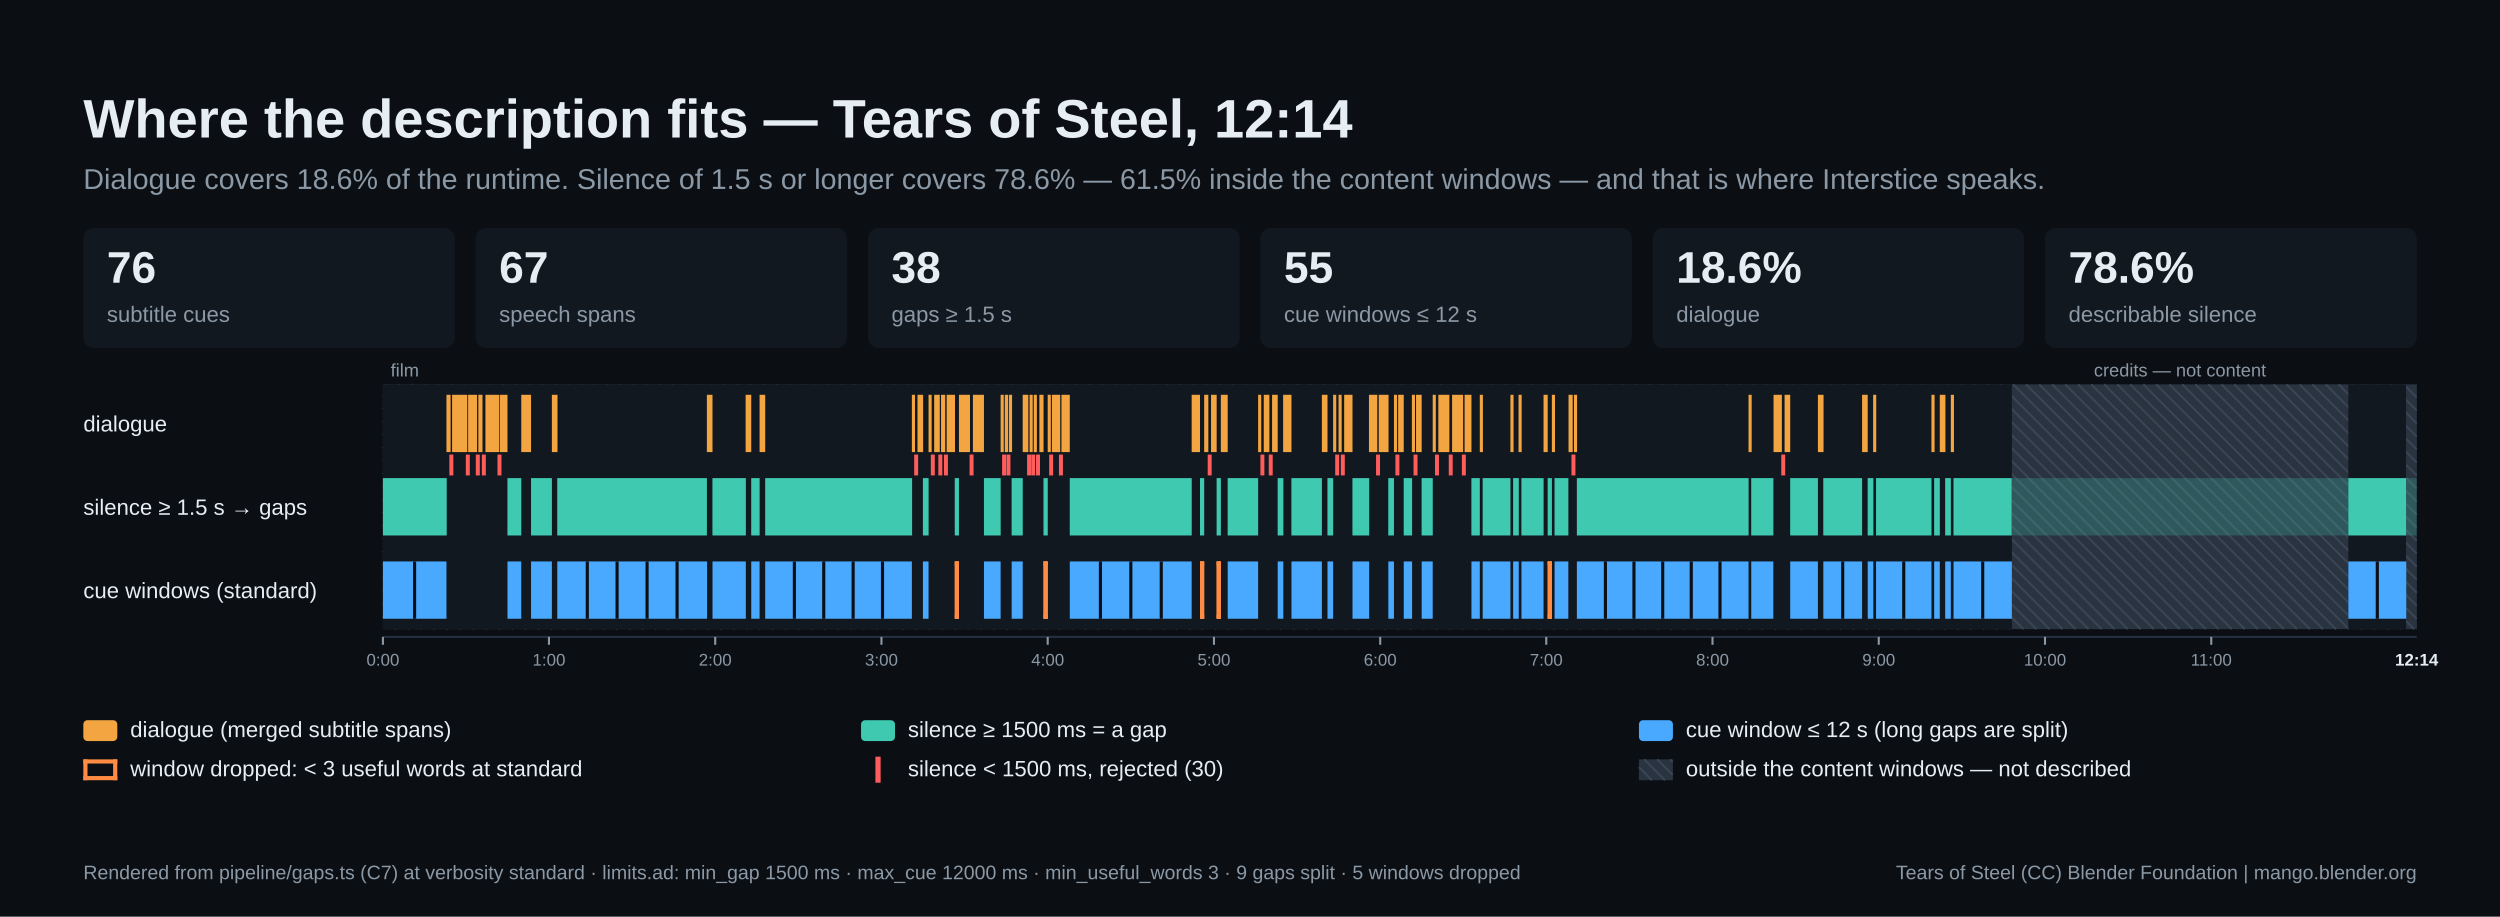
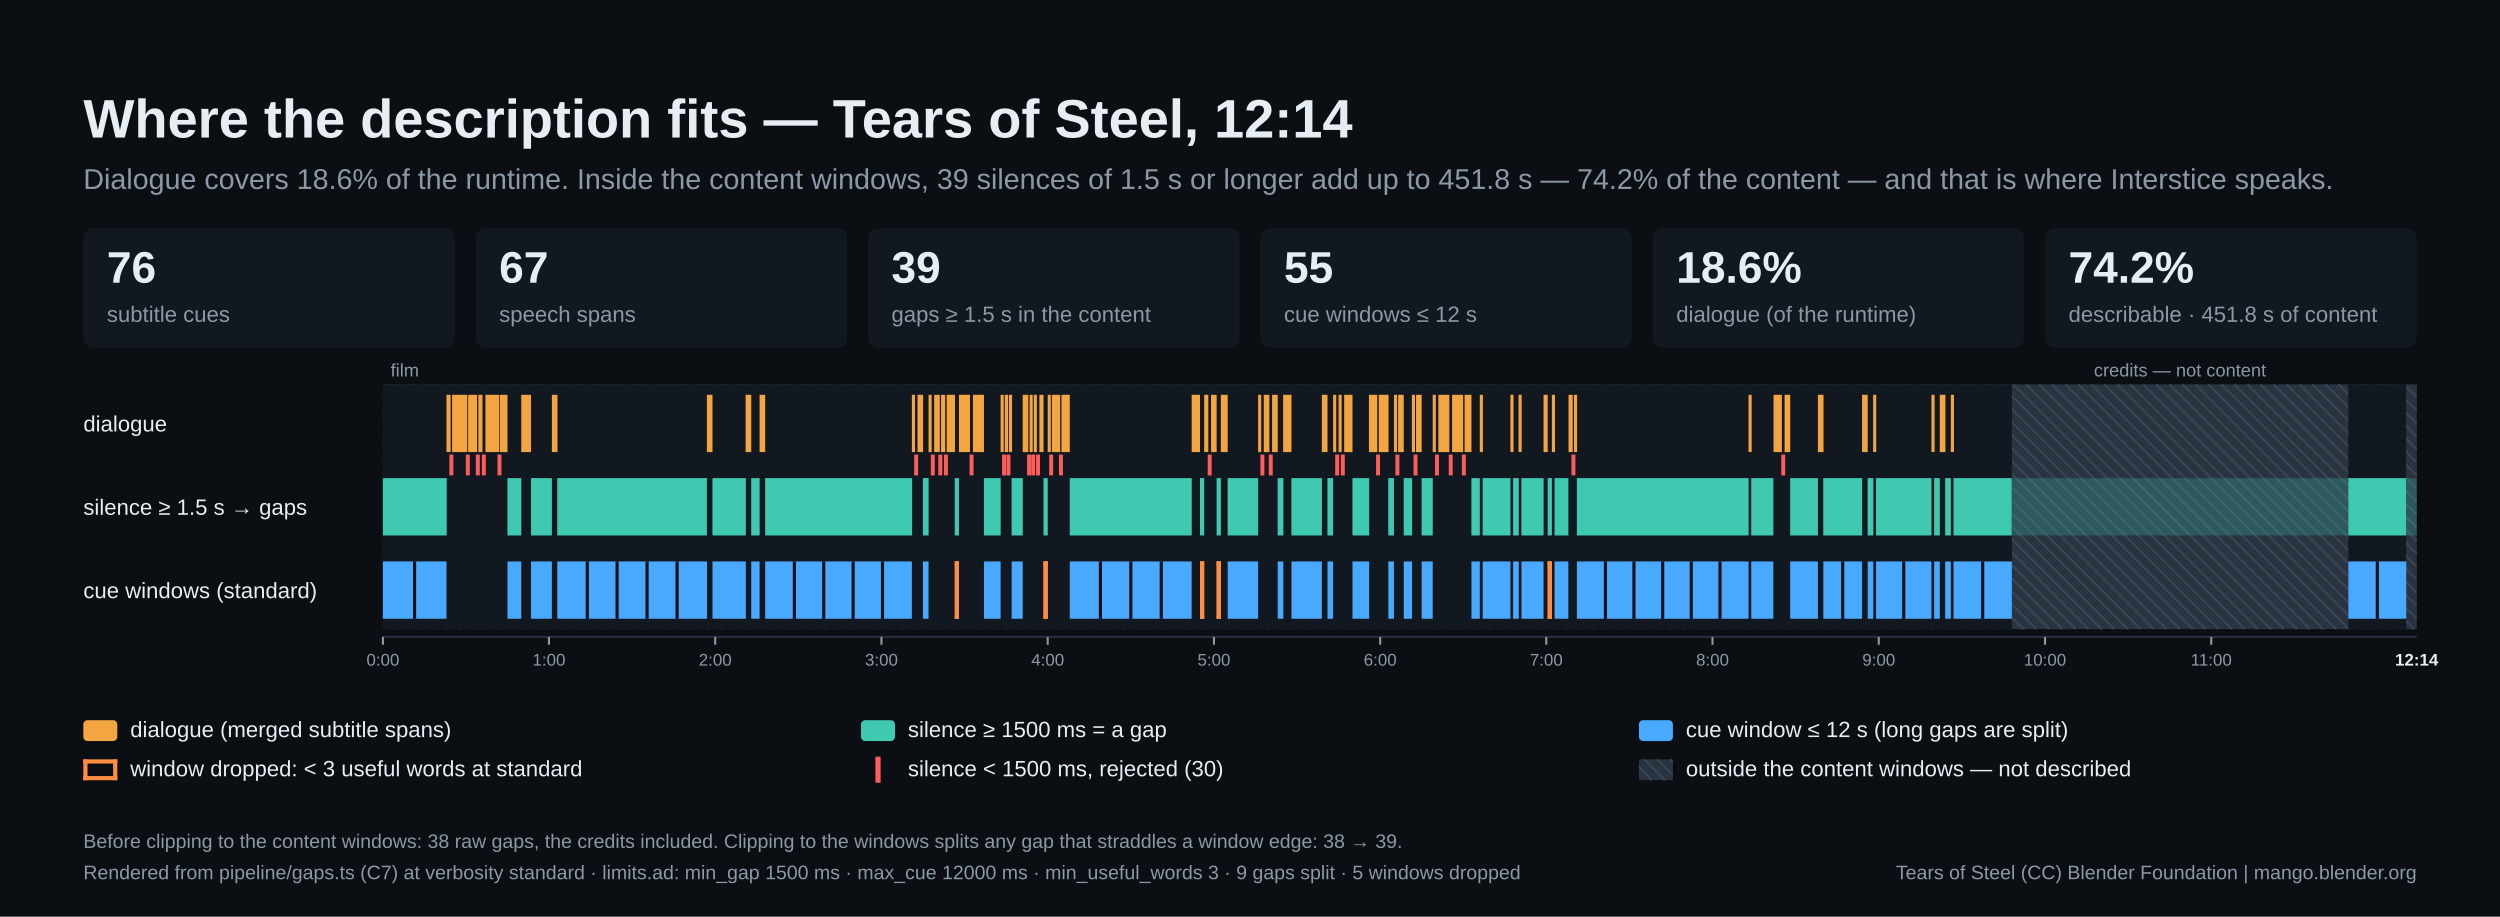
<svg xmlns="http://www.w3.org/2000/svg" width="1200" height="440" viewBox="0 0 1200 440">
  <rect x="0" y="0" width="1200" height="440" fill="#0b0f14" />
  <text x="40" y="66" font-family="Arial" font-size="26" font-weight="700" text-anchor="start" fill="#e6edf3">Where the description fits — Tears of Steel, 12:14</text>
-   <text x="40" y="90.7" font-family="Arial" font-size="13.75" font-weight="400" text-anchor="start" fill="#8b98a5">Dialogue covers 18.6% of the runtime. Silence of 1.5 s or longer covers 78.6% — 61.5% inside the content windows — and that is where Interstice speaks.</text>
+   <text x="40" y="90.7" font-family="Arial" font-size="13.75" font-weight="400" text-anchor="start" fill="#8b98a5">Dialogue covers 18.6% of the runtime. Inside the content windows, 39 silences of 1.5 s or longer add up to 451.8 s — 74.2% of the content — and that is where Interstice speaks.</text>
  <rect x="40" y="109.5" width="178.3" height="57.5" fill="#121820" rx="5" />
  <text x="51.3" y="135.7" font-family="Arial" font-size="21.25" font-weight="700" text-anchor="start" fill="#e6edf3">76</text>
  <text x="51.3" y="154.5" font-family="Arial" font-size="10.625" font-weight="400" text-anchor="start" fill="#8b98a5">subtitle cues</text>
  <rect x="228.3" y="109.5" width="178.3" height="57.5" fill="#121820" rx="5" />
  <text x="239.6" y="135.7" font-family="Arial" font-size="21.25" font-weight="700" text-anchor="start" fill="#e6edf3">67</text>
  <text x="239.6" y="154.5" font-family="Arial" font-size="10.625" font-weight="400" text-anchor="start" fill="#8b98a5">speech spans</text>
  <rect x="416.7" y="109.5" width="178.3" height="57.5" fill="#121820" rx="5" />
-   <text x="427.9" y="135.7" font-family="Arial" font-size="21.25" font-weight="700" text-anchor="start" fill="#e6edf3">38</text>
-   <text x="427.9" y="154.5" font-family="Arial" font-size="10.625" font-weight="400" text-anchor="start" fill="#8b98a5">gaps ≥ 1.5 s</text>
+   <text x="427.9" y="135.7" font-family="Arial" font-size="21.25" font-weight="700" text-anchor="start" fill="#e6edf3">39</text>
+   <text x="427.9" y="154.5" font-family="Arial" font-size="10.625" font-weight="400" text-anchor="start" fill="#8b98a5">gaps ≥ 1.5 s in the content</text>
  <rect x="605" y="109.5" width="178.3" height="57.5" fill="#121820" rx="5" />
  <text x="616.3" y="135.7" font-family="Arial" font-size="21.25" font-weight="700" text-anchor="start" fill="#e6edf3">55</text>
  <text x="616.3" y="154.5" font-family="Arial" font-size="10.625" font-weight="400" text-anchor="start" fill="#8b98a5">cue windows ≤ 12 s</text>
  <rect x="793.3" y="109.5" width="178.3" height="57.5" fill="#121820" rx="5" />
  <text x="804.6" y="135.7" font-family="Arial" font-size="21.25" font-weight="700" text-anchor="start" fill="#e6edf3">18.6%</text>
-   <text x="804.6" y="154.5" font-family="Arial" font-size="10.625" font-weight="400" text-anchor="start" fill="#8b98a5">dialogue</text>
+   <text x="804.6" y="154.5" font-family="Arial" font-size="10.625" font-weight="400" text-anchor="start" fill="#8b98a5">dialogue (of the runtime)</text>
  <rect x="981.7" y="109.5" width="178.3" height="57.5" fill="#121820" rx="5" />
-   <text x="992.9" y="135.7" font-family="Arial" font-size="21.25" font-weight="700" text-anchor="start" fill="#e6edf3">78.6%</text>
-   <text x="992.9" y="154.5" font-family="Arial" font-size="10.625" font-weight="400" text-anchor="start" fill="#8b98a5">describable silence</text>
+   <text x="992.9" y="135.7" font-family="Arial" font-size="21.25" font-weight="700" text-anchor="start" fill="#e6edf3">74.2%</text>
+   <text x="992.9" y="154.5" font-family="Arial" font-size="10.625" font-weight="400" text-anchor="start" fill="#8b98a5">describable · 451.8 s of content</text>
  <g>
    <g>
      <rect x="183.8" y="184.5" width="976.3" height="117.5" fill="#2a3340" />
      <line x1="183.8" y1="295.7" x2="190" y2="302" stroke="#3a4656" stroke-width="0.938" />
      <line x1="183.8" y1="289.5" x2="196.3" y2="302" stroke="#3a4656" stroke-width="0.938" />
      <line x1="183.8" y1="283.2" x2="202.5" y2="302" stroke="#3a4656" stroke-width="0.938" />
      <line x1="183.8" y1="277" x2="208.8" y2="302" stroke="#3a4656" stroke-width="0.938" />
      <line x1="183.8" y1="270.7" x2="215" y2="302" stroke="#3a4656" stroke-width="0.938" />
      <line x1="183.8" y1="264.5" x2="221.3" y2="302" stroke="#3a4656" stroke-width="0.938" />
      <line x1="183.8" y1="258.2" x2="227.5" y2="302" stroke="#3a4656" stroke-width="0.938" />
      <line x1="183.8" y1="252" x2="233.8" y2="302" stroke="#3a4656" stroke-width="0.938" />
      <line x1="183.8" y1="245.7" x2="240" y2="302" stroke="#3a4656" stroke-width="0.938" />
      <line x1="183.8" y1="239.5" x2="246.3" y2="302" stroke="#3a4656" stroke-width="0.938" />
      <line x1="183.8" y1="233.2" x2="252.5" y2="302" stroke="#3a4656" stroke-width="0.938" />
      <line x1="183.8" y1="227" x2="258.8" y2="302" stroke="#3a4656" stroke-width="0.938" />
      <line x1="183.8" y1="220.7" x2="265" y2="302" stroke="#3a4656" stroke-width="0.938" />
      <line x1="183.8" y1="214.5" x2="271.3" y2="302" stroke="#3a4656" stroke-width="0.938" />
      <line x1="183.8" y1="208.2" x2="277.5" y2="302" stroke="#3a4656" stroke-width="0.938" />
      <line x1="183.8" y1="202" x2="283.8" y2="302" stroke="#3a4656" stroke-width="0.938" />
      <line x1="183.8" y1="195.7" x2="290" y2="302" stroke="#3a4656" stroke-width="0.938" />
      <line x1="183.8" y1="189.5" x2="296.3" y2="302" stroke="#3a4656" stroke-width="0.938" />
      <line x1="185" y1="184.5" x2="302.5" y2="302" stroke="#3a4656" stroke-width="0.938" />
      <line x1="191.3" y1="184.5" x2="308.8" y2="302" stroke="#3a4656" stroke-width="0.938" />
      <line x1="197.5" y1="184.5" x2="315" y2="302" stroke="#3a4656" stroke-width="0.938" />
      <line x1="203.8" y1="184.5" x2="321.3" y2="302" stroke="#3a4656" stroke-width="0.938" />
      <line x1="210" y1="184.5" x2="327.5" y2="302" stroke="#3a4656" stroke-width="0.938" />
      <line x1="216.3" y1="184.5" x2="333.8" y2="302" stroke="#3a4656" stroke-width="0.938" />
      <line x1="222.5" y1="184.5" x2="340" y2="302" stroke="#3a4656" stroke-width="0.938" />
      <line x1="228.8" y1="184.5" x2="346.3" y2="302" stroke="#3a4656" stroke-width="0.938" />
      <line x1="235" y1="184.5" x2="352.5" y2="302" stroke="#3a4656" stroke-width="0.938" />
      <line x1="241.3" y1="184.5" x2="358.8" y2="302" stroke="#3a4656" stroke-width="0.938" />
      <line x1="247.5" y1="184.5" x2="365" y2="302" stroke="#3a4656" stroke-width="0.938" />
      <line x1="253.8" y1="184.5" x2="371.3" y2="302" stroke="#3a4656" stroke-width="0.938" />
      <line x1="260" y1="184.5" x2="377.5" y2="302" stroke="#3a4656" stroke-width="0.938" />
      <line x1="266.3" y1="184.5" x2="383.8" y2="302" stroke="#3a4656" stroke-width="0.938" />
      <line x1="272.5" y1="184.5" x2="390" y2="302" stroke="#3a4656" stroke-width="0.938" />
      <line x1="278.8" y1="184.5" x2="396.3" y2="302" stroke="#3a4656" stroke-width="0.938" />
      <line x1="285" y1="184.5" x2="402.5" y2="302" stroke="#3a4656" stroke-width="0.938" />
      <line x1="291.3" y1="184.5" x2="408.8" y2="302" stroke="#3a4656" stroke-width="0.938" />
      <line x1="297.5" y1="184.5" x2="415" y2="302" stroke="#3a4656" stroke-width="0.938" />
      <line x1="303.8" y1="184.5" x2="421.3" y2="302" stroke="#3a4656" stroke-width="0.938" />
      <line x1="310" y1="184.5" x2="427.5" y2="302" stroke="#3a4656" stroke-width="0.938" />
      <line x1="316.3" y1="184.5" x2="433.8" y2="302" stroke="#3a4656" stroke-width="0.938" />
      <line x1="322.5" y1="184.5" x2="440" y2="302" stroke="#3a4656" stroke-width="0.938" />
      <line x1="328.8" y1="184.5" x2="446.3" y2="302" stroke="#3a4656" stroke-width="0.938" />
      <line x1="335" y1="184.5" x2="452.5" y2="302" stroke="#3a4656" stroke-width="0.938" />
      <line x1="341.3" y1="184.5" x2="458.8" y2="302" stroke="#3a4656" stroke-width="0.938" />
      <line x1="347.5" y1="184.5" x2="465" y2="302" stroke="#3a4656" stroke-width="0.938" />
      <line x1="353.8" y1="184.5" x2="471.3" y2="302" stroke="#3a4656" stroke-width="0.938" />
      <line x1="360" y1="184.5" x2="477.5" y2="302" stroke="#3a4656" stroke-width="0.938" />
      <line x1="366.3" y1="184.5" x2="483.8" y2="302" stroke="#3a4656" stroke-width="0.938" />
      <line x1="372.5" y1="184.5" x2="490" y2="302" stroke="#3a4656" stroke-width="0.938" />
      <line x1="378.8" y1="184.5" x2="496.3" y2="302" stroke="#3a4656" stroke-width="0.938" />
      <line x1="385" y1="184.5" x2="502.5" y2="302" stroke="#3a4656" stroke-width="0.938" />
      <line x1="391.3" y1="184.5" x2="508.8" y2="302" stroke="#3a4656" stroke-width="0.938" />
      <line x1="397.5" y1="184.5" x2="515" y2="302" stroke="#3a4656" stroke-width="0.938" />
      <line x1="403.8" y1="184.5" x2="521.3" y2="302" stroke="#3a4656" stroke-width="0.938" />
      <line x1="410" y1="184.5" x2="527.5" y2="302" stroke="#3a4656" stroke-width="0.938" />
      <line x1="416.3" y1="184.5" x2="533.8" y2="302" stroke="#3a4656" stroke-width="0.938" />
      <line x1="422.5" y1="184.5" x2="540" y2="302" stroke="#3a4656" stroke-width="0.938" />
      <line x1="428.8" y1="184.5" x2="546.3" y2="302" stroke="#3a4656" stroke-width="0.938" />
      <line x1="435" y1="184.5" x2="552.5" y2="302" stroke="#3a4656" stroke-width="0.938" />
      <line x1="441.3" y1="184.5" x2="558.8" y2="302" stroke="#3a4656" stroke-width="0.938" />
      <line x1="447.5" y1="184.5" x2="565" y2="302" stroke="#3a4656" stroke-width="0.938" />
      <line x1="453.8" y1="184.5" x2="571.3" y2="302" stroke="#3a4656" stroke-width="0.938" />
      <line x1="460" y1="184.5" x2="577.5" y2="302" stroke="#3a4656" stroke-width="0.938" />
      <line x1="466.3" y1="184.5" x2="583.8" y2="302" stroke="#3a4656" stroke-width="0.938" />
      <line x1="472.5" y1="184.5" x2="590" y2="302" stroke="#3a4656" stroke-width="0.938" />
      <line x1="478.8" y1="184.5" x2="596.3" y2="302" stroke="#3a4656" stroke-width="0.938" />
      <line x1="485" y1="184.5" x2="602.5" y2="302" stroke="#3a4656" stroke-width="0.938" />
      <line x1="491.3" y1="184.5" x2="608.8" y2="302" stroke="#3a4656" stroke-width="0.938" />
      <line x1="497.5" y1="184.5" x2="615" y2="302" stroke="#3a4656" stroke-width="0.938" />
      <line x1="503.8" y1="184.5" x2="621.3" y2="302" stroke="#3a4656" stroke-width="0.938" />
      <line x1="510" y1="184.5" x2="627.5" y2="302" stroke="#3a4656" stroke-width="0.938" />
      <line x1="516.3" y1="184.5" x2="633.8" y2="302" stroke="#3a4656" stroke-width="0.938" />
      <line x1="522.5" y1="184.5" x2="640" y2="302" stroke="#3a4656" stroke-width="0.938" />
      <line x1="528.8" y1="184.5" x2="646.3" y2="302" stroke="#3a4656" stroke-width="0.938" />
      <line x1="535" y1="184.5" x2="652.5" y2="302" stroke="#3a4656" stroke-width="0.938" />
      <line x1="541.3" y1="184.5" x2="658.8" y2="302" stroke="#3a4656" stroke-width="0.938" />
      <line x1="547.5" y1="184.5" x2="665" y2="302" stroke="#3a4656" stroke-width="0.938" />
      <line x1="553.8" y1="184.5" x2="671.3" y2="302" stroke="#3a4656" stroke-width="0.938" />
      <line x1="560" y1="184.5" x2="677.5" y2="302" stroke="#3a4656" stroke-width="0.938" />
      <line x1="566.3" y1="184.5" x2="683.8" y2="302" stroke="#3a4656" stroke-width="0.938" />
      <line x1="572.5" y1="184.5" x2="690" y2="302" stroke="#3a4656" stroke-width="0.938" />
      <line x1="578.8" y1="184.5" x2="696.3" y2="302" stroke="#3a4656" stroke-width="0.938" />
      <line x1="585" y1="184.5" x2="702.5" y2="302" stroke="#3a4656" stroke-width="0.938" />
      <line x1="591.3" y1="184.5" x2="708.8" y2="302" stroke="#3a4656" stroke-width="0.938" />
      <line x1="597.5" y1="184.5" x2="715" y2="302" stroke="#3a4656" stroke-width="0.938" />
      <line x1="603.8" y1="184.5" x2="721.3" y2="302" stroke="#3a4656" stroke-width="0.938" />
      <line x1="610" y1="184.5" x2="727.5" y2="302" stroke="#3a4656" stroke-width="0.938" />
      <line x1="616.3" y1="184.5" x2="733.8" y2="302" stroke="#3a4656" stroke-width="0.938" />
      <line x1="622.5" y1="184.5" x2="740" y2="302" stroke="#3a4656" stroke-width="0.938" />
      <line x1="628.8" y1="184.5" x2="746.3" y2="302" stroke="#3a4656" stroke-width="0.938" />
      <line x1="635" y1="184.5" x2="752.5" y2="302" stroke="#3a4656" stroke-width="0.938" />
      <line x1="641.3" y1="184.5" x2="758.8" y2="302" stroke="#3a4656" stroke-width="0.938" />
      <line x1="647.5" y1="184.5" x2="765" y2="302" stroke="#3a4656" stroke-width="0.938" />
      <line x1="653.8" y1="184.5" x2="771.3" y2="302" stroke="#3a4656" stroke-width="0.938" />
      <line x1="660" y1="184.5" x2="777.5" y2="302" stroke="#3a4656" stroke-width="0.938" />
      <line x1="666.3" y1="184.5" x2="783.8" y2="302" stroke="#3a4656" stroke-width="0.938" />
      <line x1="672.5" y1="184.5" x2="790" y2="302" stroke="#3a4656" stroke-width="0.938" />
      <line x1="678.8" y1="184.5" x2="796.3" y2="302" stroke="#3a4656" stroke-width="0.938" />
      <line x1="685" y1="184.5" x2="802.5" y2="302" stroke="#3a4656" stroke-width="0.938" />
      <line x1="691.3" y1="184.5" x2="808.8" y2="302" stroke="#3a4656" stroke-width="0.938" />
      <line x1="697.5" y1="184.5" x2="815" y2="302" stroke="#3a4656" stroke-width="0.938" />
      <line x1="703.8" y1="184.5" x2="821.3" y2="302" stroke="#3a4656" stroke-width="0.938" />
      <line x1="710" y1="184.5" x2="827.5" y2="302" stroke="#3a4656" stroke-width="0.938" />
      <line x1="716.3" y1="184.5" x2="833.8" y2="302" stroke="#3a4656" stroke-width="0.938" />
      <line x1="722.5" y1="184.5" x2="840" y2="302" stroke="#3a4656" stroke-width="0.938" />
      <line x1="728.8" y1="184.5" x2="846.3" y2="302" stroke="#3a4656" stroke-width="0.938" />
      <line x1="735" y1="184.5" x2="852.5" y2="302" stroke="#3a4656" stroke-width="0.938" />
      <line x1="741.3" y1="184.5" x2="858.8" y2="302" stroke="#3a4656" stroke-width="0.938" />
      <line x1="747.5" y1="184.5" x2="865" y2="302" stroke="#3a4656" stroke-width="0.938" />
      <line x1="753.8" y1="184.5" x2="871.3" y2="302" stroke="#3a4656" stroke-width="0.938" />
      <line x1="760" y1="184.5" x2="877.5" y2="302" stroke="#3a4656" stroke-width="0.938" />
      <line x1="766.3" y1="184.5" x2="883.8" y2="302" stroke="#3a4656" stroke-width="0.938" />
      <line x1="772.5" y1="184.5" x2="890" y2="302" stroke="#3a4656" stroke-width="0.938" />
      <line x1="778.8" y1="184.5" x2="896.3" y2="302" stroke="#3a4656" stroke-width="0.938" />
      <line x1="785" y1="184.5" x2="902.5" y2="302" stroke="#3a4656" stroke-width="0.938" />
      <line x1="791.3" y1="184.5" x2="908.8" y2="302" stroke="#3a4656" stroke-width="0.938" />
      <line x1="797.5" y1="184.5" x2="915" y2="302" stroke="#3a4656" stroke-width="0.938" />
      <line x1="803.8" y1="184.5" x2="921.3" y2="302" stroke="#3a4656" stroke-width="0.938" />
      <line x1="810" y1="184.5" x2="927.5" y2="302" stroke="#3a4656" stroke-width="0.938" />
      <line x1="816.3" y1="184.5" x2="933.8" y2="302" stroke="#3a4656" stroke-width="0.938" />
      <line x1="822.5" y1="184.5" x2="940" y2="302" stroke="#3a4656" stroke-width="0.938" />
      <line x1="828.8" y1="184.5" x2="946.3" y2="302" stroke="#3a4656" stroke-width="0.938" />
      <line x1="835" y1="184.5" x2="952.5" y2="302" stroke="#3a4656" stroke-width="0.938" />
      <line x1="841.3" y1="184.5" x2="958.8" y2="302" stroke="#3a4656" stroke-width="0.938" />
      <line x1="847.5" y1="184.5" x2="965" y2="302" stroke="#3a4656" stroke-width="0.938" />
      <line x1="853.8" y1="184.5" x2="971.3" y2="302" stroke="#3a4656" stroke-width="0.938" />
      <line x1="860" y1="184.5" x2="977.5" y2="302" stroke="#3a4656" stroke-width="0.938" />
      <line x1="866.3" y1="184.5" x2="983.8" y2="302" stroke="#3a4656" stroke-width="0.938" />
      <line x1="872.5" y1="184.5" x2="990" y2="302" stroke="#3a4656" stroke-width="0.938" />
      <line x1="878.8" y1="184.5" x2="996.3" y2="302" stroke="#3a4656" stroke-width="0.938" />
      <line x1="885" y1="184.5" x2="1002.5" y2="302" stroke="#3a4656" stroke-width="0.938" />
      <line x1="891.3" y1="184.5" x2="1008.8" y2="302" stroke="#3a4656" stroke-width="0.938" />
      <line x1="897.5" y1="184.5" x2="1015" y2="302" stroke="#3a4656" stroke-width="0.938" />
      <line x1="903.8" y1="184.5" x2="1021.3" y2="302" stroke="#3a4656" stroke-width="0.938" />
      <line x1="910" y1="184.5" x2="1027.5" y2="302" stroke="#3a4656" stroke-width="0.938" />
      <line x1="916.3" y1="184.5" x2="1033.8" y2="302" stroke="#3a4656" stroke-width="0.938" />
      <line x1="922.5" y1="184.5" x2="1040" y2="302" stroke="#3a4656" stroke-width="0.938" />
      <line x1="928.8" y1="184.5" x2="1046.3" y2="302" stroke="#3a4656" stroke-width="0.938" />
      <line x1="935" y1="184.5" x2="1052.5" y2="302" stroke="#3a4656" stroke-width="0.938" />
      <line x1="941.3" y1="184.5" x2="1058.8" y2="302" stroke="#3a4656" stroke-width="0.938" />
      <line x1="947.5" y1="184.5" x2="1065" y2="302" stroke="#3a4656" stroke-width="0.938" />
      <line x1="953.8" y1="184.5" x2="1071.3" y2="302" stroke="#3a4656" stroke-width="0.938" />
      <line x1="960" y1="184.5" x2="1077.5" y2="302" stroke="#3a4656" stroke-width="0.938" />
      <line x1="966.3" y1="184.5" x2="1083.8" y2="302" stroke="#3a4656" stroke-width="0.938" />
      <line x1="972.5" y1="184.5" x2="1090" y2="302" stroke="#3a4656" stroke-width="0.938" />
      <line x1="978.8" y1="184.5" x2="1096.3" y2="302" stroke="#3a4656" stroke-width="0.938" />
      <line x1="985" y1="184.5" x2="1102.5" y2="302" stroke="#3a4656" stroke-width="0.938" />
      <line x1="991.3" y1="184.5" x2="1108.8" y2="302" stroke="#3a4656" stroke-width="0.938" />
      <line x1="997.5" y1="184.5" x2="1115" y2="302" stroke="#3a4656" stroke-width="0.938" />
      <line x1="1003.8" y1="184.5" x2="1121.3" y2="302" stroke="#3a4656" stroke-width="0.938" />
      <line x1="1010" y1="184.5" x2="1127.5" y2="302" stroke="#3a4656" stroke-width="0.938" />
      <line x1="1016.3" y1="184.5" x2="1133.8" y2="302" stroke="#3a4656" stroke-width="0.938" />
      <line x1="1022.5" y1="184.5" x2="1140" y2="302" stroke="#3a4656" stroke-width="0.938" />
      <line x1="1028.8" y1="184.5" x2="1146.3" y2="302" stroke="#3a4656" stroke-width="0.938" />
      <line x1="1035" y1="184.5" x2="1152.5" y2="302" stroke="#3a4656" stroke-width="0.938" />
      <line x1="1041.3" y1="184.5" x2="1158.8" y2="302" stroke="#3a4656" stroke-width="0.938" />
      <line x1="1047.5" y1="184.5" x2="1160" y2="297" stroke="#3a4656" stroke-width="0.938" />
      <line x1="1053.8" y1="184.5" x2="1160" y2="290.7" stroke="#3a4656" stroke-width="0.938" />
      <line x1="1060" y1="184.5" x2="1160" y2="284.5" stroke="#3a4656" stroke-width="0.938" />
      <line x1="1066.3" y1="184.5" x2="1160" y2="278.2" stroke="#3a4656" stroke-width="0.938" />
      <line x1="1072.5" y1="184.5" x2="1160" y2="272" stroke="#3a4656" stroke-width="0.938" />
      <line x1="1078.8" y1="184.5" x2="1160" y2="265.7" stroke="#3a4656" stroke-width="0.938" />
      <line x1="1085" y1="184.5" x2="1160" y2="259.5" stroke="#3a4656" stroke-width="0.938" />
      <line x1="1091.3" y1="184.5" x2="1160" y2="253.2" stroke="#3a4656" stroke-width="0.938" />
      <line x1="1097.5" y1="184.5" x2="1160" y2="247" stroke="#3a4656" stroke-width="0.938" />
      <line x1="1103.8" y1="184.5" x2="1160" y2="240.7" stroke="#3a4656" stroke-width="0.938" />
      <line x1="1110" y1="184.5" x2="1160" y2="234.5" stroke="#3a4656" stroke-width="0.938" />
      <line x1="1116.3" y1="184.5" x2="1160" y2="228.2" stroke="#3a4656" stroke-width="0.938" />
      <line x1="1122.5" y1="184.5" x2="1160" y2="222" stroke="#3a4656" stroke-width="0.938" />
      <line x1="1128.8" y1="184.5" x2="1160" y2="215.7" stroke="#3a4656" stroke-width="0.938" />
      <line x1="1135" y1="184.5" x2="1160" y2="209.5" stroke="#3a4656" stroke-width="0.938" />
      <line x1="1141.3" y1="184.5" x2="1160" y2="203.2" stroke="#3a4656" stroke-width="0.938" />
      <line x1="1147.5" y1="184.5" x2="1160" y2="197" stroke="#3a4656" stroke-width="0.938" />
      <line x1="1153.8" y1="184.5" x2="1160" y2="190.7" stroke="#3a4656" stroke-width="0.938" />
    </g>
    <rect x="183.8" y="184.5" width="781.9" height="117.5" fill="#121820" />
    <text x="187.5" y="180.7" font-family="Arial" font-size="8.75" font-weight="400" text-anchor="start" fill="#8b98a5">film</text>
    <rect x="1127.2" y="184.5" width="27.7" height="117.5" fill="#121820" />
    <text x="1046.4" y="180.7" font-family="Arial" font-size="8.75" font-weight="400" text-anchor="middle" fill="#8b98a5">credits — not content</text>
    <text x="40" y="207.1" font-family="Arial" font-size="10.625" font-weight="400" text-anchor="start" fill="#e6edf3">dialogue</text>
    <text x="40" y="247.1" font-family="Arial" font-size="10.625" font-weight="400" text-anchor="start" fill="#e6edf3">silence ≥ 1.5 s → gaps</text>
    <text x="40" y="287.1" font-family="Arial" font-size="10.625" font-weight="400" text-anchor="start" fill="#e6edf3">cue windows (standard)</text>
    <rect x="214.3" y="189.5" width="2" height="27.5" fill="#f2a541" />
    <rect x="217" y="189.5" width="7.3" height="27.5" fill="#f2a541" />
    <rect x="224.7" y="189.5" width="4.3" height="27.5" fill="#f2a541" />
    <rect x="229.6" y="189.5" width="2" height="27.5" fill="#f2a541" />
    <rect x="233" y="189.5" width="6.6" height="27.5" fill="#f2a541" />
    <rect x="239.9" y="189.5" width="3.7" height="27.5" fill="#f2a541" />
    <rect x="250.2" y="189.5" width="4.7" height="27.5" fill="#f2a541" />
    <rect x="264.9" y="189.5" width="2.7" height="27.5" fill="#f2a541" />
    <rect x="339.3" y="189.5" width="2.7" height="27.5" fill="#f2a541" />
    <rect x="357.9" y="189.5" width="2.7" height="27.5" fill="#f2a541" />
    <rect x="364.6" y="189.5" width="2.7" height="27.5" fill="#f2a541" />
    <rect x="437.7" y="189.5" width="1.5" height="27.5" fill="#f2a541" />
    <rect x="440.4" y="189.5" width="2.7" height="27.5" fill="#f2a541" />
    <rect x="445.7" y="189.5" width="1.5" height="27.5" fill="#f2a541" />
    <rect x="448.4" y="189.5" width="2.7" height="27.5" fill="#f2a541" />
    <rect x="451.7" y="189.5" width="2" height="27.5" fill="#f2a541" />
    <rect x="454.4" y="189.5" width="4" height="27.5" fill="#f2a541" />
    <rect x="460.3" y="189.5" width="5.3" height="27.5" fill="#f2a541" />
    <rect x="467" y="189.5" width="5.3" height="27.5" fill="#f2a541" />
    <rect x="480.3" y="189.5" width="1.5" height="27.5" fill="#f2a541" />
    <rect x="482.3" y="189.5" width="1.6" height="27.5" fill="#f2a541" />
    <rect x="484.3" y="189.5" width="1.5" height="27.5" fill="#f2a541" />
    <rect x="490.9" y="189.5" width="2.7" height="27.5" fill="#f2a541" />
    <rect x="494.2" y="189.5" width="1.5" height="27.5" fill="#f2a541" />
    <rect x="496.2" y="189.5" width="1.5" height="27.5" fill="#f2a541" />
    <rect x="498.9" y="189.5" width="2" height="27.5" fill="#f2a541" />
    <rect x="502.9" y="189.5" width="1.5" height="27.5" fill="#f2a541" />
    <rect x="504.9" y="189.5" width="4" height="27.5" fill="#f2a541" />
    <rect x="509.5" y="189.5" width="4" height="27.5" fill="#f2a541" />
    <rect x="572" y="189.5" width="4" height="27.5" fill="#f2a541" />
    <rect x="578" y="189.5" width="2" height="27.5" fill="#f2a541" />
    <rect x="581.3" y="189.5" width="2.7" height="27.5" fill="#f2a541" />
    <rect x="586" y="189.5" width="3.3" height="27.5" fill="#f2a541" />
    <rect x="603.9" y="189.5" width="1.5" height="27.5" fill="#f2a541" />
    <rect x="606.6" y="189.5" width="2.7" height="27.5" fill="#f2a541" />
    <rect x="610.6" y="189.5" width="2.7" height="27.5" fill="#f2a541" />
    <rect x="615.9" y="189.5" width="4" height="27.5" fill="#f2a541" />
    <rect x="634.5" y="189.5" width="2.7" height="27.5" fill="#f2a541" />
    <rect x="639.9" y="189.5" width="1.5" height="27.5" fill="#f2a541" />
    <rect x="642.5" y="189.5" width="1.5" height="27.5" fill="#f2a541" />
    <rect x="645.2" y="189.5" width="4" height="27.5" fill="#f2a541" />
    <rect x="657.1" y="189.5" width="4" height="27.5" fill="#f2a541" />
    <rect x="661.8" y="189.5" width="4.7" height="27.5" fill="#f2a541" />
    <rect x="669.1" y="189.5" width="1.5" height="27.5" fill="#f2a541" />
    <rect x="671.1" y="189.5" width="2.7" height="27.5" fill="#f2a541" />
    <rect x="677.7" y="189.5" width="1.5" height="27.5" fill="#f2a541" />
    <rect x="679.7" y="189.5" width="2.7" height="27.5" fill="#f2a541" />
    <rect x="687.7" y="189.5" width="1.5" height="27.5" fill="#f2a541" />
    <rect x="690.4" y="189.5" width="5.3" height="27.5" fill="#f2a541" />
    <rect x="697" y="189.5" width="5.3" height="27.5" fill="#f2a541" />
    <rect x="703" y="189.5" width="3.3" height="27.5" fill="#f2a541" />
    <rect x="710.3" y="189.5" width="1.5" height="27.5" fill="#f2a541" />
    <rect x="725" y="189.5" width="1.5" height="27.5" fill="#f2a541" />
    <rect x="728.9" y="189.5" width="1.5" height="27.5" fill="#f2a541" />
    <rect x="740.9" y="189.5" width="2" height="27.5" fill="#f2a541" />
    <rect x="744.9" y="189.5" width="1.5" height="27.5" fill="#f2a541" />
    <rect x="752.9" y="189.5" width="2" height="27.5" fill="#f2a541" />
    <rect x="755.5" y="189.5" width="1.5" height="27.5" fill="#f2a541" />
    <rect x="839.3" y="189.5" width="1.5" height="27.5" fill="#f2a541" />
    <rect x="851.3" y="189.5" width="4" height="27.5" fill="#f2a541" />
    <rect x="856.6" y="189.5" width="2.7" height="27.5" fill="#f2a541" />
    <rect x="872.6" y="189.5" width="2.7" height="27.5" fill="#f2a541" />
    <rect x="893.8" y="189.5" width="2.7" height="27.5" fill="#f2a541" />
    <rect x="899.1" y="189.5" width="1.5" height="27.5" fill="#f2a541" />
    <rect x="927.1" y="189.5" width="1.5" height="27.5" fill="#f2a541" />
    <rect x="931.1" y="189.5" width="2.7" height="27.5" fill="#f2a541" />
    <rect x="936.4" y="189.5" width="1.5" height="27.5" fill="#f2a541" />
    <rect x="215.7" y="218.2" width="1.9" height="10" fill="#ff5c5c" />
    <rect x="223.6" y="218.2" width="1.9" height="10" fill="#ff5c5c" />
    <rect x="228.4" y="218.2" width="1.9" height="10" fill="#ff5c5c" />
    <rect x="231.3" y="218.2" width="1.9" height="10" fill="#ff5c5c" />
    <rect x="238.8" y="218.2" width="1.9" height="10" fill="#ff5c5c" />
    <rect x="438.8" y="218.2" width="1.9" height="10" fill="#ff5c5c" />
    <rect x="446.8" y="218.2" width="1.9" height="10" fill="#ff5c5c" />
    <rect x="450.4" y="218.2" width="1.9" height="10" fill="#ff5c5c" />
    <rect x="453.1" y="218.2" width="1.9" height="10" fill="#ff5c5c" />
    <rect x="465.4" y="218.2" width="1.9" height="10" fill="#ff5c5c" />
    <rect x="481" y="218.2" width="1.9" height="10" fill="#ff5c5c" />
    <rect x="483.1" y="218.2" width="1.9" height="10" fill="#ff5c5c" />
    <rect x="493" y="218.2" width="1.9" height="10" fill="#ff5c5c" />
    <rect x="495" y="218.2" width="1.9" height="10" fill="#ff5c5c" />
    <rect x="497.3" y="218.2" width="1.9" height="10" fill="#ff5c5c" />
    <rect x="503.6" y="218.2" width="1.9" height="10" fill="#ff5c5c" />
    <rect x="508.3" y="218.2" width="1.9" height="10" fill="#ff5c5c" />
    <rect x="579.7" y="218.2" width="1.9" height="10" fill="#ff5c5c" />
    <rect x="605" y="218.2" width="1.9" height="10" fill="#ff5c5c" />
    <rect x="609" y="218.2" width="1.9" height="10" fill="#ff5c5c" />
    <rect x="640.9" y="218.2" width="1.9" height="10" fill="#ff5c5c" />
    <rect x="643.6" y="218.2" width="1.9" height="10" fill="#ff5c5c" />
    <rect x="660.5" y="218.2" width="1.9" height="10" fill="#ff5c5c" />
    <rect x="669.8" y="218.2" width="1.9" height="10" fill="#ff5c5c" />
    <rect x="678.5" y="218.2" width="1.9" height="10" fill="#ff5c5c" />
    <rect x="688.8" y="218.2" width="1.9" height="10" fill="#ff5c5c" />
    <rect x="695.4" y="218.2" width="1.9" height="10" fill="#ff5c5c" />
    <rect x="701.7" y="218.2" width="1.9" height="10" fill="#ff5c5c" />
    <rect x="754.3" y="218.2" width="1.9" height="10" fill="#ff5c5c" />
    <rect x="855" y="218.2" width="1.9" height="10" fill="#ff5c5c" />
    <rect x="183.8" y="229.5" width="30.6" height="27.5" fill="#3ec9b0" fill-opacity="0.25" />
    <rect x="243.6" y="229.5" width="6.6" height="27.5" fill="#3ec9b0" fill-opacity="0.25" />
    <rect x="254.9" y="229.5" width="10" height="27.5" fill="#3ec9b0" fill-opacity="0.25" />
    <rect x="267.5" y="229.5" width="71.8" height="27.5" fill="#3ec9b0" fill-opacity="0.25" />
    <rect x="342" y="229.5" width="16" height="27.5" fill="#3ec9b0" fill-opacity="0.25" />
    <rect x="360.6" y="229.5" width="4" height="27.5" fill="#3ec9b0" fill-opacity="0.25" />
    <rect x="367.3" y="229.5" width="70.5" height="27.5" fill="#3ec9b0" fill-opacity="0.25" />
    <rect x="443" y="229.5" width="2.7" height="27.5" fill="#3ec9b0" fill-opacity="0.25" />
    <rect x="458.3" y="229.5" width="2" height="27.5" fill="#3ec9b0" fill-opacity="0.25" />
    <rect x="472.3" y="229.5" width="8" height="27.5" fill="#3ec9b0" fill-opacity="0.25" />
    <rect x="485.6" y="229.5" width="5.3" height="27.5" fill="#3ec9b0" fill-opacity="0.25" />
    <rect x="500.9" y="229.5" width="2" height="27.5" fill="#3ec9b0" fill-opacity="0.25" />
    <rect x="513.5" y="229.5" width="58.5" height="27.5" fill="#3ec9b0" fill-opacity="0.25" />
    <rect x="576" y="229.5" width="2" height="27.5" fill="#3ec9b0" fill-opacity="0.25" />
    <rect x="584" y="229.5" width="2" height="27.5" fill="#3ec9b0" fill-opacity="0.25" />
    <rect x="589.3" y="229.5" width="14.6" height="27.5" fill="#3ec9b0" fill-opacity="0.25" />
    <rect x="613.3" y="229.5" width="2.7" height="27.5" fill="#3ec9b0" fill-opacity="0.25" />
    <rect x="619.9" y="229.5" width="14.6" height="27.5" fill="#3ec9b0" fill-opacity="0.25" />
    <rect x="637.2" y="229.5" width="2.7" height="27.5" fill="#3ec9b0" fill-opacity="0.25" />
    <rect x="649.2" y="229.5" width="8" height="27.5" fill="#3ec9b0" fill-opacity="0.25" />
    <rect x="666.4" y="229.5" width="2.7" height="27.5" fill="#3ec9b0" fill-opacity="0.25" />
    <rect x="673.8" y="229.5" width="4" height="27.5" fill="#3ec9b0" fill-opacity="0.25" />
    <rect x="682.4" y="229.5" width="5.3" height="27.5" fill="#3ec9b0" fill-opacity="0.25" />
    <rect x="706.3" y="229.5" width="4" height="27.5" fill="#3ec9b0" fill-opacity="0.25" />
    <rect x="711.7" y="229.5" width="13.3" height="27.5" fill="#3ec9b0" fill-opacity="0.25" />
    <rect x="726.3" y="229.5" width="2.7" height="27.5" fill="#3ec9b0" fill-opacity="0.25" />
    <rect x="730.3" y="229.5" width="10.6" height="27.5" fill="#3ec9b0" fill-opacity="0.25" />
    <rect x="742.9" y="229.5" width="2" height="27.5" fill="#3ec9b0" fill-opacity="0.25" />
    <rect x="746.2" y="229.5" width="6.6" height="27.5" fill="#3ec9b0" fill-opacity="0.25" />
    <rect x="756.9" y="229.5" width="82.4" height="27.5" fill="#3ec9b0" fill-opacity="0.25" />
    <rect x="840.6" y="229.5" width="10.6" height="27.5" fill="#3ec9b0" fill-opacity="0.25" />
    <rect x="859.3" y="229.5" width="13.3" height="27.5" fill="#3ec9b0" fill-opacity="0.25" />
    <rect x="875.2" y="229.5" width="18.6" height="27.5" fill="#3ec9b0" fill-opacity="0.25" />
    <rect x="896.5" y="229.5" width="2.7" height="27.5" fill="#3ec9b0" fill-opacity="0.25" />
    <rect x="900.5" y="229.5" width="26.6" height="27.5" fill="#3ec9b0" fill-opacity="0.25" />
    <rect x="928.4" y="229.5" width="2.7" height="27.5" fill="#3ec9b0" fill-opacity="0.25" />
    <rect x="933.7" y="229.5" width="2.7" height="27.5" fill="#3ec9b0" fill-opacity="0.25" />
    <rect x="937.7" y="229.5" width="222.3" height="27.5" fill="#3ec9b0" fill-opacity="0.25" />
    <rect x="183.8" y="229.5" width="30.6" height="27.5" fill="#3ec9b0" />
    <rect x="243.6" y="229.5" width="6.6" height="27.5" fill="#3ec9b0" />
    <rect x="254.9" y="229.5" width="10" height="27.5" fill="#3ec9b0" />
    <rect x="267.5" y="229.5" width="71.8" height="27.5" fill="#3ec9b0" />
    <rect x="342" y="229.5" width="16" height="27.5" fill="#3ec9b0" />
    <rect x="360.6" y="229.5" width="4" height="27.5" fill="#3ec9b0" />
    <rect x="367.3" y="229.5" width="70.5" height="27.5" fill="#3ec9b0" />
    <rect x="443" y="229.5" width="2.7" height="27.5" fill="#3ec9b0" />
    <rect x="458.3" y="229.5" width="2" height="27.5" fill="#3ec9b0" />
    <rect x="472.3" y="229.5" width="8" height="27.5" fill="#3ec9b0" />
    <rect x="485.6" y="229.5" width="5.3" height="27.5" fill="#3ec9b0" />
    <rect x="500.9" y="229.5" width="2" height="27.5" fill="#3ec9b0" />
    <rect x="513.5" y="229.5" width="58.5" height="27.5" fill="#3ec9b0" />
    <rect x="576" y="229.5" width="2" height="27.5" fill="#3ec9b0" />
    <rect x="584" y="229.5" width="2" height="27.5" fill="#3ec9b0" />
    <rect x="589.3" y="229.5" width="14.6" height="27.5" fill="#3ec9b0" />
    <rect x="613.3" y="229.5" width="2.7" height="27.5" fill="#3ec9b0" />
    <rect x="619.9" y="229.5" width="14.6" height="27.5" fill="#3ec9b0" />
    <rect x="637.2" y="229.5" width="2.7" height="27.5" fill="#3ec9b0" />
    <rect x="649.2" y="229.5" width="8" height="27.5" fill="#3ec9b0" />
    <rect x="666.4" y="229.5" width="2.7" height="27.5" fill="#3ec9b0" />
    <rect x="673.8" y="229.5" width="4" height="27.5" fill="#3ec9b0" />
    <rect x="682.4" y="229.5" width="5.3" height="27.5" fill="#3ec9b0" />
    <rect x="706.3" y="229.5" width="4" height="27.5" fill="#3ec9b0" />
    <rect x="711.7" y="229.5" width="13.3" height="27.5" fill="#3ec9b0" />
    <rect x="726.3" y="229.5" width="2.7" height="27.5" fill="#3ec9b0" />
    <rect x="730.3" y="229.5" width="10.6" height="27.5" fill="#3ec9b0" />
    <rect x="742.9" y="229.5" width="2" height="27.5" fill="#3ec9b0" />
    <rect x="746.2" y="229.5" width="6.6" height="27.5" fill="#3ec9b0" />
    <rect x="756.9" y="229.5" width="82.4" height="27.5" fill="#3ec9b0" />
    <rect x="840.6" y="229.5" width="10.6" height="27.5" fill="#3ec9b0" />
    <rect x="859.3" y="229.5" width="13.3" height="27.5" fill="#3ec9b0" />
    <rect x="875.2" y="229.5" width="18.6" height="27.5" fill="#3ec9b0" />
    <rect x="896.5" y="229.5" width="2.7" height="27.5" fill="#3ec9b0" />
    <rect x="900.5" y="229.5" width="26.6" height="27.5" fill="#3ec9b0" />
    <rect x="928.4" y="229.5" width="2.7" height="27.5" fill="#3ec9b0" />
    <rect x="933.7" y="229.5" width="2.7" height="27.5" fill="#3ec9b0" />
    <rect x="937.7" y="229.5" width="27.9" height="27.5" fill="#3ec9b0" />
    <rect x="1127.2" y="229.5" width="27.7" height="27.5" fill="#3ec9b0" />
    <rect x="183.8" y="269.5" width="15.3" height="27.5" fill="#49a9ff" />
    <rect x="199" y="269.5" width="15.3" height="27.5" fill="#49a9ff" />
    <line x1="199" y1="269.5" x2="199" y2="297" stroke="#0b0f14" stroke-width="1.5" />
    <rect x="243.6" y="269.5" width="6.6" height="27.5" fill="#49a9ff" />
    <rect x="254.9" y="269.5" width="10" height="27.5" fill="#49a9ff" />
    <rect x="267.5" y="269.5" width="14.4" height="27.5" fill="#49a9ff" />
    <rect x="281.9" y="269.5" width="14.4" height="27.5" fill="#49a9ff" />
    <line x1="281.9" y1="269.5" x2="281.9" y2="297" stroke="#0b0f14" stroke-width="1.5" />
    <rect x="296.2" y="269.5" width="14.4" height="27.5" fill="#49a9ff" />
    <line x1="296.2" y1="269.5" x2="296.2" y2="297" stroke="#0b0f14" stroke-width="1.5" />
    <rect x="310.6" y="269.5" width="14.4" height="27.5" fill="#49a9ff" />
    <line x1="310.6" y1="269.5" x2="310.6" y2="297" stroke="#0b0f14" stroke-width="1.5" />
    <rect x="325" y="269.5" width="14.4" height="27.5" fill="#49a9ff" />
    <line x1="325" y1="269.5" x2="325" y2="297" stroke="#0b0f14" stroke-width="1.5" />
    <rect x="342" y="269.5" width="16" height="27.5" fill="#49a9ff" />
    <rect x="360.6" y="269.5" width="4" height="27.5" fill="#49a9ff" />
    <rect x="367.3" y="269.5" width="14.1" height="27.5" fill="#49a9ff" />
    <rect x="381.3" y="269.5" width="14.1" height="27.5" fill="#49a9ff" />
    <line x1="381.3" y1="269.5" x2="381.3" y2="297" stroke="#0b0f14" stroke-width="1.5" />
    <rect x="395.4" y="269.5" width="14.1" height="27.5" fill="#49a9ff" />
    <line x1="395.4" y1="269.5" x2="395.4" y2="297" stroke="#0b0f14" stroke-width="1.5" />
    <rect x="409.5" y="269.5" width="14.1" height="27.5" fill="#49a9ff" />
    <line x1="409.5" y1="269.5" x2="409.5" y2="297" stroke="#0b0f14" stroke-width="1.5" />
    <rect x="423.6" y="269.5" width="14.1" height="27.5" fill="#49a9ff" />
    <line x1="423.6" y1="269.5" x2="423.6" y2="297" stroke="#0b0f14" stroke-width="1.5" />
    <rect x="443" y="269.5" width="2.7" height="27.5" fill="#49a9ff" />
    <rect x="472.3" y="269.5" width="8" height="27.5" fill="#49a9ff" />
    <rect x="485.6" y="269.5" width="5.3" height="27.5" fill="#49a9ff" />
    <rect x="513.5" y="269.5" width="14.6" height="27.5" fill="#49a9ff" />
    <rect x="528.2" y="269.5" width="14.6" height="27.5" fill="#49a9ff" />
    <line x1="528.2" y1="269.5" x2="528.2" y2="297" stroke="#0b0f14" stroke-width="1.5" />
    <rect x="542.8" y="269.5" width="14.6" height="27.5" fill="#49a9ff" />
    <line x1="542.8" y1="269.5" x2="542.8" y2="297" stroke="#0b0f14" stroke-width="1.5" />
    <rect x="557.4" y="269.5" width="14.6" height="27.5" fill="#49a9ff" />
    <line x1="557.4" y1="269.5" x2="557.4" y2="297" stroke="#0b0f14" stroke-width="1.5" />
    <rect x="589.3" y="269.5" width="14.6" height="27.5" fill="#49a9ff" />
    <rect x="613.3" y="269.5" width="2.7" height="27.5" fill="#49a9ff" />
    <rect x="619.9" y="269.5" width="14.6" height="27.5" fill="#49a9ff" />
    <rect x="637.2" y="269.5" width="2.7" height="27.5" fill="#49a9ff" />
    <rect x="649.2" y="269.5" width="8" height="27.5" fill="#49a9ff" />
    <rect x="666.4" y="269.5" width="2.7" height="27.5" fill="#49a9ff" />
    <rect x="673.8" y="269.5" width="4" height="27.5" fill="#49a9ff" />
    <rect x="682.4" y="269.5" width="5.3" height="27.5" fill="#49a9ff" />
    <rect x="706.3" y="269.5" width="4" height="27.5" fill="#49a9ff" />
    <rect x="711.7" y="269.5" width="13.3" height="27.5" fill="#49a9ff" />
    <rect x="726.3" y="269.5" width="2.7" height="27.5" fill="#49a9ff" />
    <rect x="730.3" y="269.5" width="10.6" height="27.5" fill="#49a9ff" />
    <rect x="746.2" y="269.5" width="6.6" height="27.5" fill="#49a9ff" />
    <rect x="756.9" y="269.5" width="13.7" height="27.5" fill="#49a9ff" />
    <rect x="770.6" y="269.5" width="13.7" height="27.5" fill="#49a9ff" />
    <line x1="770.6" y1="269.5" x2="770.6" y2="297" stroke="#0b0f14" stroke-width="1.5" />
    <rect x="784.3" y="269.5" width="13.7" height="27.5" fill="#49a9ff" />
    <line x1="784.3" y1="269.5" x2="784.3" y2="297" stroke="#0b0f14" stroke-width="1.5" />
    <rect x="798.1" y="269.5" width="13.7" height="27.5" fill="#49a9ff" />
    <line x1="798.1" y1="269.5" x2="798.1" y2="297" stroke="#0b0f14" stroke-width="1.5" />
    <rect x="811.8" y="269.5" width="13.7" height="27.5" fill="#49a9ff" />
    <line x1="811.8" y1="269.5" x2="811.8" y2="297" stroke="#0b0f14" stroke-width="1.5" />
    <rect x="825.6" y="269.5" width="13.7" height="27.5" fill="#49a9ff" />
    <line x1="825.6" y1="269.5" x2="825.6" y2="297" stroke="#0b0f14" stroke-width="1.5" />
    <rect x="840.6" y="269.5" width="10.6" height="27.5" fill="#49a9ff" />
    <rect x="859.3" y="269.5" width="13.3" height="27.5" fill="#49a9ff" />
    <rect x="875.2" y="269.5" width="9.3" height="27.5" fill="#49a9ff" />
    <rect x="884.5" y="269.5" width="9.3" height="27.5" fill="#49a9ff" />
    <line x1="884.5" y1="269.5" x2="884.5" y2="297" stroke="#0b0f14" stroke-width="1.5" />
    <rect x="896.5" y="269.5" width="2.7" height="27.5" fill="#49a9ff" />
    <rect x="900.5" y="269.5" width="13.3" height="27.5" fill="#49a9ff" />
    <rect x="913.8" y="269.5" width="13.3" height="27.5" fill="#49a9ff" />
    <line x1="913.8" y1="269.5" x2="913.8" y2="297" stroke="#0b0f14" stroke-width="1.5" />
    <rect x="928.4" y="269.5" width="2.7" height="27.5" fill="#49a9ff" />
    <rect x="933.7" y="269.5" width="2.7" height="27.5" fill="#49a9ff" />
    <rect x="937.7" y="269.5" width="14" height="27.5" fill="#49a9ff" />
    <rect x="951.7" y="269.5" width="14" height="27.5" fill="#49a9ff" />
    <line x1="951.7" y1="269.5" x2="951.7" y2="297" stroke="#0b0f14" stroke-width="1.5" />
    <rect x="1127.2" y="269.5" width="13.9" height="27.5" fill="#49a9ff" />
    <rect x="1141.1" y="269.5" width="13.9" height="27.5" fill="#49a9ff" />
    <line x1="1141.1" y1="269.5" x2="1141.1" y2="297" stroke="#0b0f14" stroke-width="1.5" />
    <rect x="458.3" y="269.5" width="2" height="27.5" fill="#ff8c42" fill-opacity="0.12" />
    <g>
      <line x1="458.3" y1="270.5" x2="460.3" y2="270.5" stroke="#ff8c42" stroke-width="2" />
      <line x1="458.3" y1="296" x2="460.3" y2="296" stroke="#ff8c42" stroke-width="2" />
      <line x1="459.3" y1="269.5" x2="459.3" y2="297" stroke="#ff8c42" stroke-width="2" />
      <line x1="459.3" y1="269.5" x2="459.3" y2="297" stroke="#ff8c42" stroke-width="2" />
    </g>
    <rect x="500.9" y="269.5" width="2" height="27.5" fill="#ff8c42" fill-opacity="0.12" />
    <g>
      <line x1="500.9" y1="270.5" x2="502.9" y2="270.5" stroke="#ff8c42" stroke-width="2" />
      <line x1="500.9" y1="296" x2="502.9" y2="296" stroke="#ff8c42" stroke-width="2" />
      <line x1="501.9" y1="269.5" x2="501.9" y2="297" stroke="#ff8c42" stroke-width="2" />
      <line x1="501.9" y1="269.5" x2="501.9" y2="297" stroke="#ff8c42" stroke-width="2" />
    </g>
    <rect x="576" y="269.5" width="2" height="27.5" fill="#ff8c42" fill-opacity="0.12" />
    <g>
      <line x1="576" y1="270.5" x2="578" y2="270.5" stroke="#ff8c42" stroke-width="2" />
      <line x1="576" y1="296" x2="578" y2="296" stroke="#ff8c42" stroke-width="2" />
      <line x1="577" y1="269.5" x2="577" y2="297" stroke="#ff8c42" stroke-width="2" />
      <line x1="577" y1="269.5" x2="577" y2="297" stroke="#ff8c42" stroke-width="2" />
    </g>
    <rect x="584" y="269.5" width="2" height="27.5" fill="#ff8c42" fill-opacity="0.12" />
    <g>
      <line x1="584" y1="270.5" x2="586" y2="270.5" stroke="#ff8c42" stroke-width="2" />
      <line x1="584" y1="296" x2="586" y2="296" stroke="#ff8c42" stroke-width="2" />
      <line x1="585" y1="269.5" x2="585" y2="297" stroke="#ff8c42" stroke-width="2" />
      <line x1="585" y1="269.5" x2="585" y2="297" stroke="#ff8c42" stroke-width="2" />
    </g>
    <rect x="742.9" y="269.5" width="2" height="27.5" fill="#ff8c42" fill-opacity="0.12" />
    <g>
      <line x1="742.9" y1="270.5" x2="744.9" y2="270.5" stroke="#ff8c42" stroke-width="2" />
      <line x1="742.9" y1="296" x2="744.9" y2="296" stroke="#ff8c42" stroke-width="2" />
      <line x1="743.9" y1="269.5" x2="743.9" y2="297" stroke="#ff8c42" stroke-width="2" />
      <line x1="743.9" y1="269.5" x2="743.9" y2="297" stroke="#ff8c42" stroke-width="2" />
    </g>
    <line x1="183.8" y1="305.7" x2="1160" y2="305.7" stroke="#263040" stroke-width="1" />
    <line x1="183.8" y1="305.7" x2="183.8" y2="309.5" stroke="#8b98a5" stroke-width="1" />
    <text x="183.8" y="319.5" font-family="Arial" font-size="8.125" font-weight="400" text-anchor="middle" fill="#8b98a5">0:00</text>
    <line x1="263.5" y1="305.7" x2="263.5" y2="309.5" stroke="#8b98a5" stroke-width="1" />
    <text x="263.5" y="319.5" font-family="Arial" font-size="8.125" font-weight="400" text-anchor="middle" fill="#8b98a5">1:00</text>
    <line x1="343.3" y1="305.7" x2="343.3" y2="309.5" stroke="#8b98a5" stroke-width="1" />
    <text x="343.3" y="319.5" font-family="Arial" font-size="8.125" font-weight="400" text-anchor="middle" fill="#8b98a5">2:00</text>
    <line x1="423.1" y1="305.7" x2="423.1" y2="309.5" stroke="#8b98a5" stroke-width="1" />
    <text x="423.1" y="319.5" font-family="Arial" font-size="8.125" font-weight="400" text-anchor="middle" fill="#8b98a5">3:00</text>
    <line x1="502.9" y1="305.7" x2="502.9" y2="309.5" stroke="#8b98a5" stroke-width="1" />
    <text x="502.9" y="319.5" font-family="Arial" font-size="8.125" font-weight="400" text-anchor="middle" fill="#8b98a5">4:00</text>
    <line x1="582.7" y1="305.7" x2="582.7" y2="309.5" stroke="#8b98a5" stroke-width="1" />
    <text x="582.7" y="319.5" font-family="Arial" font-size="8.125" font-weight="400" text-anchor="middle" fill="#8b98a5">5:00</text>
    <line x1="662.5" y1="305.7" x2="662.5" y2="309.5" stroke="#8b98a5" stroke-width="1" />
    <text x="662.5" y="319.5" font-family="Arial" font-size="8.125" font-weight="400" text-anchor="middle" fill="#8b98a5">6:00</text>
    <line x1="742.2" y1="305.7" x2="742.2" y2="309.5" stroke="#8b98a5" stroke-width="1" />
    <text x="742.2" y="319.5" font-family="Arial" font-size="8.125" font-weight="400" text-anchor="middle" fill="#8b98a5">7:00</text>
    <line x1="822" y1="305.7" x2="822" y2="309.5" stroke="#8b98a5" stroke-width="1" />
    <text x="822" y="319.5" font-family="Arial" font-size="8.125" font-weight="400" text-anchor="middle" fill="#8b98a5">8:00</text>
    <line x1="901.8" y1="305.7" x2="901.8" y2="309.5" stroke="#8b98a5" stroke-width="1" />
    <text x="901.8" y="319.5" font-family="Arial" font-size="8.125" font-weight="400" text-anchor="middle" fill="#8b98a5">9:00</text>
    <line x1="981.6" y1="305.7" x2="981.6" y2="309.5" stroke="#8b98a5" stroke-width="1" />
    <text x="981.6" y="319.5" font-family="Arial" font-size="8.125" font-weight="400" text-anchor="middle" fill="#8b98a5">10:00</text>
    <line x1="1061.4" y1="305.7" x2="1061.4" y2="309.5" stroke="#8b98a5" stroke-width="1" />
    <text x="1061.4" y="319.5" font-family="Arial" font-size="8.125" font-weight="400" text-anchor="middle" fill="#8b98a5">11:00</text>
    <text x="1160" y="319.5" font-family="Arial" font-size="8.125" font-weight="700" text-anchor="middle" fill="#e6edf3">12:14</text>
  </g>
  <rect x="40" y="345.7" width="16.3" height="10" fill="#f2a541" rx="2" />
  <text x="62.5" y="353.8" font-family="Arial" font-size="10.625" font-weight="400" text-anchor="start" fill="#e6edf3">dialogue (merged subtitle spans)</text>
  <rect x="413.3" y="345.7" width="16.3" height="10" fill="#3ec9b0" rx="2" />
  <text x="435.8" y="353.8" font-family="Arial" font-size="10.625" font-weight="400" text-anchor="start" fill="#e6edf3">silence ≥ 1500 ms = a gap</text>
  <rect x="786.7" y="345.7" width="16.3" height="10" fill="#49a9ff" rx="2" />
  <text x="809.2" y="353.8" font-family="Arial" font-size="10.625" font-weight="400" text-anchor="start" fill="#e6edf3">cue window ≤ 12 s (long gaps are split)</text>
  <g>
    <line x1="40" y1="365.5" x2="56.3" y2="365.5" stroke="#ff8c42" stroke-width="2" />
    <line x1="40" y1="373.5" x2="56.3" y2="373.5" stroke="#ff8c42" stroke-width="2" />
    <line x1="41" y1="364.5" x2="41" y2="374.5" stroke="#ff8c42" stroke-width="2" />
    <line x1="55.3" y1="364.5" x2="55.3" y2="374.5" stroke="#ff8c42" stroke-width="2" />
  </g>
  <text x="62.5" y="372.6" font-family="Arial" font-size="10.625" font-weight="400" text-anchor="start" fill="#e6edf3">window dropped: &lt; 3 useful words at standard</text>
  <rect x="420.2" y="363.2" width="2.5" height="12.5" fill="#ff5c5c" />
  <text x="435.8" y="372.6" font-family="Arial" font-size="10.625" font-weight="400" text-anchor="start" fill="#e6edf3">silence &lt; 1500 ms, rejected (30)</text>
  <g>
    <rect x="786.7" y="364.5" width="16.3" height="10" fill="#2a3340" />
    <line x1="786.7" y1="368.2" x2="792.9" y2="374.5" stroke="#3a4656" stroke-width="0.938" />
    <line x1="789.2" y1="364.5" x2="799.2" y2="374.5" stroke="#3a4656" stroke-width="0.938" />
    <line x1="795.4" y1="364.5" x2="802.9" y2="372" stroke="#3a4656" stroke-width="0.938" />
    <line x1="801.7" y1="364.5" x2="802.9" y2="365.7" stroke="#3a4656" stroke-width="0.938" />
  </g>
  <text x="809.2" y="372.6" font-family="Arial" font-size="10.625" font-weight="400" text-anchor="start" fill="#e6edf3">outside the content windows — not described</text>
  <text x="40" y="422" font-family="Arial" font-size="9.375" font-weight="400" text-anchor="start" fill="#8b98a5">Rendered from pipeline/gaps.ts (C7) at verbosity standard · limits.ad: min_gap 1500 ms · max_cue 12000 ms · min_useful_words 3 · 9 gaps split · 5 windows dropped</text>
+   <text x="40" y="407" font-family="Arial" font-size="9.375" font-weight="400" text-anchor="start" fill="#8b98a5">Before clipping to the content windows: 38 raw gaps, the credits included. Clipping to the windows splits any gap that straddles a window edge: 38 → 39.</text>
  <text x="1160" y="422" font-family="Arial" font-size="9.375" font-weight="400" text-anchor="end" fill="#8b98a5">Tears of Steel (CC) Blender Foundation | mango.blender.org</text>
</svg>
